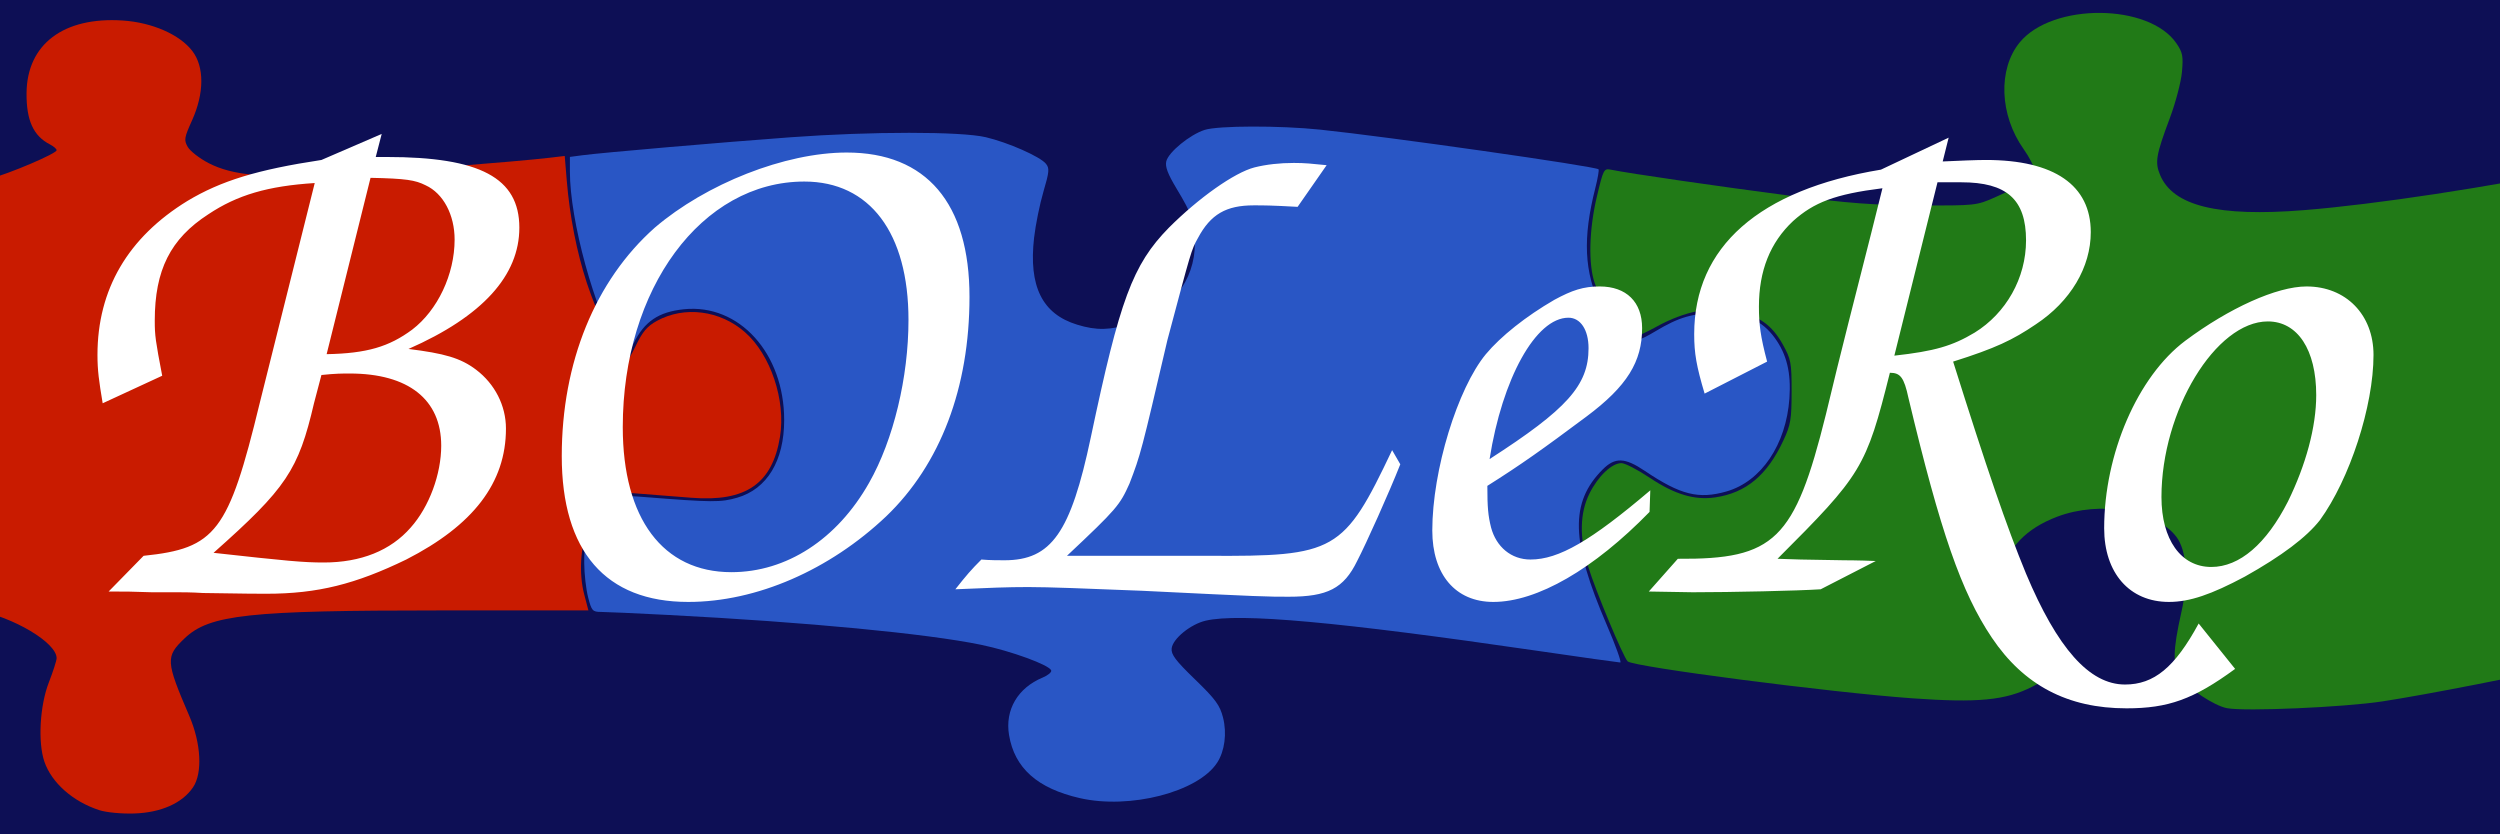
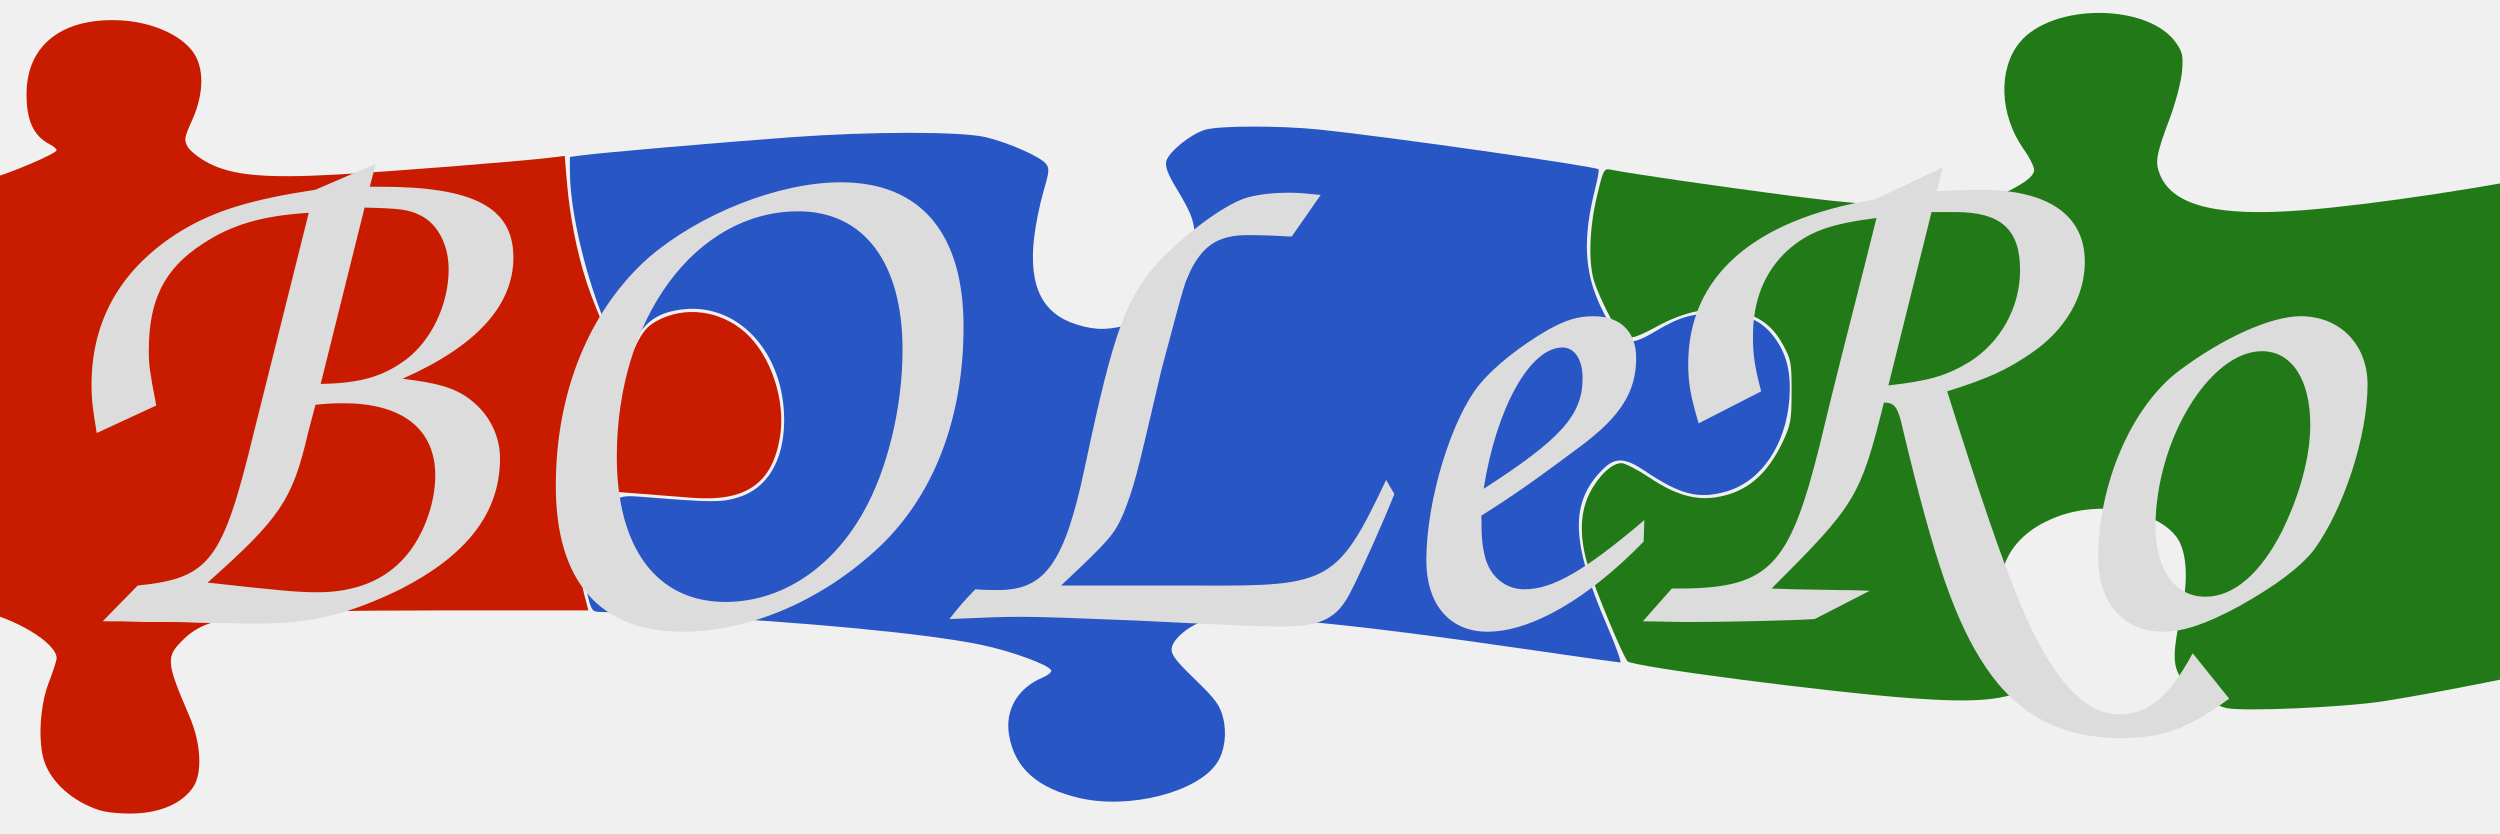
<svg xmlns="http://www.w3.org/2000/svg" width="840" height="280" id="svg2" version="1.1">
  <defs id="defs4" />
  <g transform="translate(0,-772.3622)" id="layer1" />
-   <rect y="-4.5" x="-155" height="287" width="1087" id="rect3761" style="fill:#0d0f55;fill-opacity:1;stroke:none" />
  <path style="fill:#c91b00;fill-opacity:1;stroke:none" d="m 33.349,272.21 c -8.839,-2.868 -15.997,-9.189 -18.429,-16.274 -2.229,-6.495 -1.545,-18.81 1.479,-26.609 1.444,-3.725 2.626,-7.403 2.626,-8.173 0,-5.208 -14.396,-13.786 -27.251,-16.238 -15.141,-2.888 -45.364,-0.309 -79.743,6.805 -14.191,2.936 -32.2,7.248 -35.399,8.476 -1.468,0.563 -1.607,-6.526 -1.607,-81.99 0,-45.434 0.338,-82.602 0.75,-82.596 0.412,0.006 8.85,1.122 18.75,2.48 9.9,1.358 28.932,3.241 42.294,4.186 20.35,1.438 26.681,1.53 39,0.566 8.088,-0.633 17.323,-1.849 20.522,-2.701 6.996,-1.865 22.684,-8.556 22.684,-9.674 0,-0.438 -1.012,-1.316 -2.25,-1.949 C 11.221,45.674 8.845,40.461 8.92,31.28 9.053,14.855 21.376,5.566 41.274,6.894 c 9.872,0.659 19.142,4.731 23.359,10.26 4.058,5.322 4.015,14.162 -0.114,23.313 -2.627,5.822 -2.75,6.584 -1.434,8.9 0.792,1.393 3.916,3.825 6.943,5.406 8.075,4.215 19.248,5.213 43.275,3.867 18.39,-1.031 60.576,-4.361 71.333,-5.632 l 5.112,-0.604 0.691,8.348 c 0.988,11.935 3.34,23.919 6.733,34.303 3.251,9.949 11.261,27.545 12.538,27.545 0.447,-1.1e-4 2.163,-2.806 3.813,-6.235 2.361,-4.907 3.892,-6.726 7.186,-8.539 9.273,-5.104 21.237,-3.566 29.615,3.808 8.631,7.598 13.745,22.896 11.751,35.152 -2.564,15.755 -11.482,21.901 -29.692,20.464 -4.322,-0.341 -11.592,-0.911 -16.155,-1.266 l -8.296,-0.646 -4.245,4.43 c -2.335,2.437 -5.102,6.208 -6.149,8.381 -2.513,5.215 -3.069,14.584 -1.273,21.451 l 1.439,5.5 -49.59,0 c -64.723,0 -77.708,1.412 -86.061,9.357 -6.486,6.17 -6.4,7.597 1.569,26.143 3.958,9.21 4.472,19.174 1.237,23.941 -3.62,5.334 -10.783,8.513 -19.808,8.791 -4.273,0.132 -9.332,-0.353 -11.703,-1.123 l 0,0 z" id="path5666" />
  <path style="fill:#2956c5;fill-opacity:1;stroke:none" d="m 362.854,268.175 c -14.293,-3.265 -21.968,-10.1 -23.818,-21.212 -1.404,-8.432 2.927,-15.833 11.291,-19.297 1.778,-0.737 3.074,-1.817 2.88,-2.401 -0.607,-1.822 -13.45,-6.517 -23.554,-8.61 -18.187,-3.768 -58.484,-7.612 -105.168,-10.031 -10.725,-0.556 -20.877,-1.013 -22.561,-1.017 -2.828,-0.006 -3.157,-0.381 -4.324,-4.936 -0.695,-2.711 -1.281,-7.894 -1.301,-11.516 -0.033,-5.738 0.395,-7.306 3.324,-12.174 1.849,-3.073 4.688,-6.711 6.307,-8.084 2.746,-2.328 3.455,-2.456 10.5,-1.898 22.942,1.816 25.737,1.835 31.287,0.222 10.028,-2.915 15.768,-12.413 15.768,-26.092 0,-22.413 -15.133,-39.136 -33.681,-37.222 -8.515,0.879 -13.279,4.097 -16.878,11.402 l -3.059,6.209 -1.581,-2.709 C 199.706,104.101 191.485,74.148 191.485,57.589 l 0,-4.866 4.25,-0.564 c 6.548,-0.869 46.88,-4.351 69.971,-6.042 27.033,-1.979 57.164,-1.986 65.522,-0.015 7.49,1.766 18.205,6.489 20.187,8.899 1.251,1.521 1.149,2.693 -0.818,9.377 -1.236,4.202 -2.65,11.172 -3.143,15.49 -1.865,16.351 2.724,25.623 14.462,29.221 6.591,2.02 11.084,1.905 18.817,-0.483 12.598,-3.891 20.723,-14.345 20.742,-26.69 0.011,-7.28 -0.746,-9.565 -6.155,-18.558 -2.976,-4.947 -3.892,-7.393 -3.442,-9.185 0.774,-3.084 7.93,-8.933 12.877,-10.526 4.511,-1.452 25.208,-1.501 38.798,-0.091 22.474,2.332 92.537,12.316 93.552,13.332 0.228,0.228 -0.259,3.07 -1.083,6.314 -4.276,16.832 -3.753,28.16 1.84,39.899 6.228,13.073 8.521,14.107 18.287,8.249 8.067,-4.839 12.619,-6.15 21.337,-6.147 9.063,0.004 14.578,2.452 18.87,8.377 4.007,5.531 5.487,11.673 4.887,20.275 -1.083,15.513 -9.444,27.898 -21.103,31.258 -9.398,2.709 -15.502,1.175 -27.504,-6.909 -6.689,-4.506 -9.982,-4.618 -14.117,-0.482 -11.077,11.077 -10.738,24.211 1.348,52.235 2.999,6.954 5.043,12.643 4.542,12.643 -0.501,0 -13.176,-1.788 -28.166,-3.973 -66.609,-9.709 -99.765,-12.717 -111.125,-10.082 -5.059,1.174 -11.045,6.04 -11.437,9.299 -0.247,2.052 1.27,4.069 7.852,10.442 6.877,6.659 8.354,8.67 9.405,12.808 1.348,5.307 0.568,11.272 -1.986,15.189 -6.407,9.828 -29.289,15.73 -46.096,11.891 l 0,0 z" id="path5672" />
  <path style="fill:#217a17;fill-opacity:1;stroke:none" d="m 748.348,237.962 c -4.306,-0.773 -13.119,-6.601 -15.668,-10.362 -2.724,-4.019 -2.661,-8.892 0.283,-22 2.455,-10.931 1.797,-20.64 -1.712,-25.241 -6.905,-9.053 -25.667,-12.208 -40.064,-6.738 -10.445,3.969 -16.69,10.501 -18.726,19.589 -2.301,10.266 1.098,17.799 11.639,25.801 3.959,3.005 6.357,5.528 6.178,6.5 -0.161,0.874 -3.513,3.225 -7.45,5.225 -9.026,4.586 -18.195,5.471 -40.342,3.893 -27.318,-1.945 -93.79,-10.578 -95.596,-12.415 -1.561,-1.588 -10.816,-23.821 -13.307,-31.97 -2.944,-9.629 -2.781,-17.877 0.482,-24.425 2.916,-5.851 7.523,-10.226 10.749,-10.207 1.195,0.007 5.47,2.22 9.499,4.918 8.34,5.584 15.06,7.603 21.96,6.598 10.39,-1.514 17.475,-7.416 22.929,-19.099 2.469,-5.29 2.769,-7.064 2.777,-16.43 0.008,-9.794 -0.192,-10.863 -2.978,-15.892 -3.594,-6.489 -8.118,-9.694 -15.888,-11.254 -8.13,-1.633 -17.049,0.131 -26.328,5.207 -7.995,4.373 -10.257,4.768 -12.528,2.19 -1.918,-2.178 -6.513,-11.272 -8.405,-16.635 -2.21,-6.265 -1.937,-18.069 0.673,-29.052 2.239,-9.422 2.354,-9.637 4.878,-9.122 6.156,1.256 36.52,5.666 59.585,8.655 20.079,2.602 28.74,3.256 44,3.322 18.721,0.081 19.093,0.041 25.343,-2.72 9.028,-3.988 13.13,-6.859 13.144,-9.201 0.007,-1.102 -1.573,-4.233 -3.511,-6.959 -8.142,-11.452 -8.709,-26.948 -1.315,-35.918 C 689.659,0.861 722.132,1.095 731.307,14.6 c 2.066,3.041 2.306,4.298 1.831,9.585 -0.301,3.347 -2.135,10.325 -4.076,15.506 -4.649,12.409 -5.061,14.815 -3.272,19.096 4.362,10.44 19.484,14.135 48.373,11.82 23.983,-1.921 61.718,-7.656 96.078,-14.602 l 3.256,-0.658 -0.256,82.849 -0.256,82.849 -9.5,2.279 c -14.687,3.524 -48.03,10.056 -63,12.344 -12.909,1.972 -45.856,3.422 -52.137,2.295 z" id="path5674" />
-   <text xml:space="preserve" style="font-size:40px;font-style:normal;font-weight:normal;line-height:125%;letter-spacing:0px;word-spacing:0px;fill:#000000;fill-opacity:1;stroke:none;font-family:Sans" x="14" y="199" id="text5676">
-     <tspan id="tspan5678" x="14" y="199" style="font-size:250px;font-style:italic;font-variant:normal;font-weight:500;font-stretch:normal;fill:#ffffff;font-family:URW Chancery L;-inkscape-font-specification:URW Chancery L Medium Italic">BOLeRo</tspan>
+   <text xml:space="preserve" style="font-style:normal;font-weight:normal;font-size:40px;line-height:125%;font-family:Sans;letter-spacing:0px;word-spacing:0px;fill:#dcdcdc;fill-opacity:1;stroke:none" x="12" y="209" id="text5676">
+     <tspan id="tspan5678" x="12" y="209" style="font-style:italic;font-variant:normal;font-weight:500;font-stretch:normal;font-size:250px;font-family:'URW Chancery L';-inkscape-font-specification:'URW Chancery L Medium Italic';fill:#dcdcdc;fill-opacity:1">BOLeRo</tspan>
  </text>
</svg>
